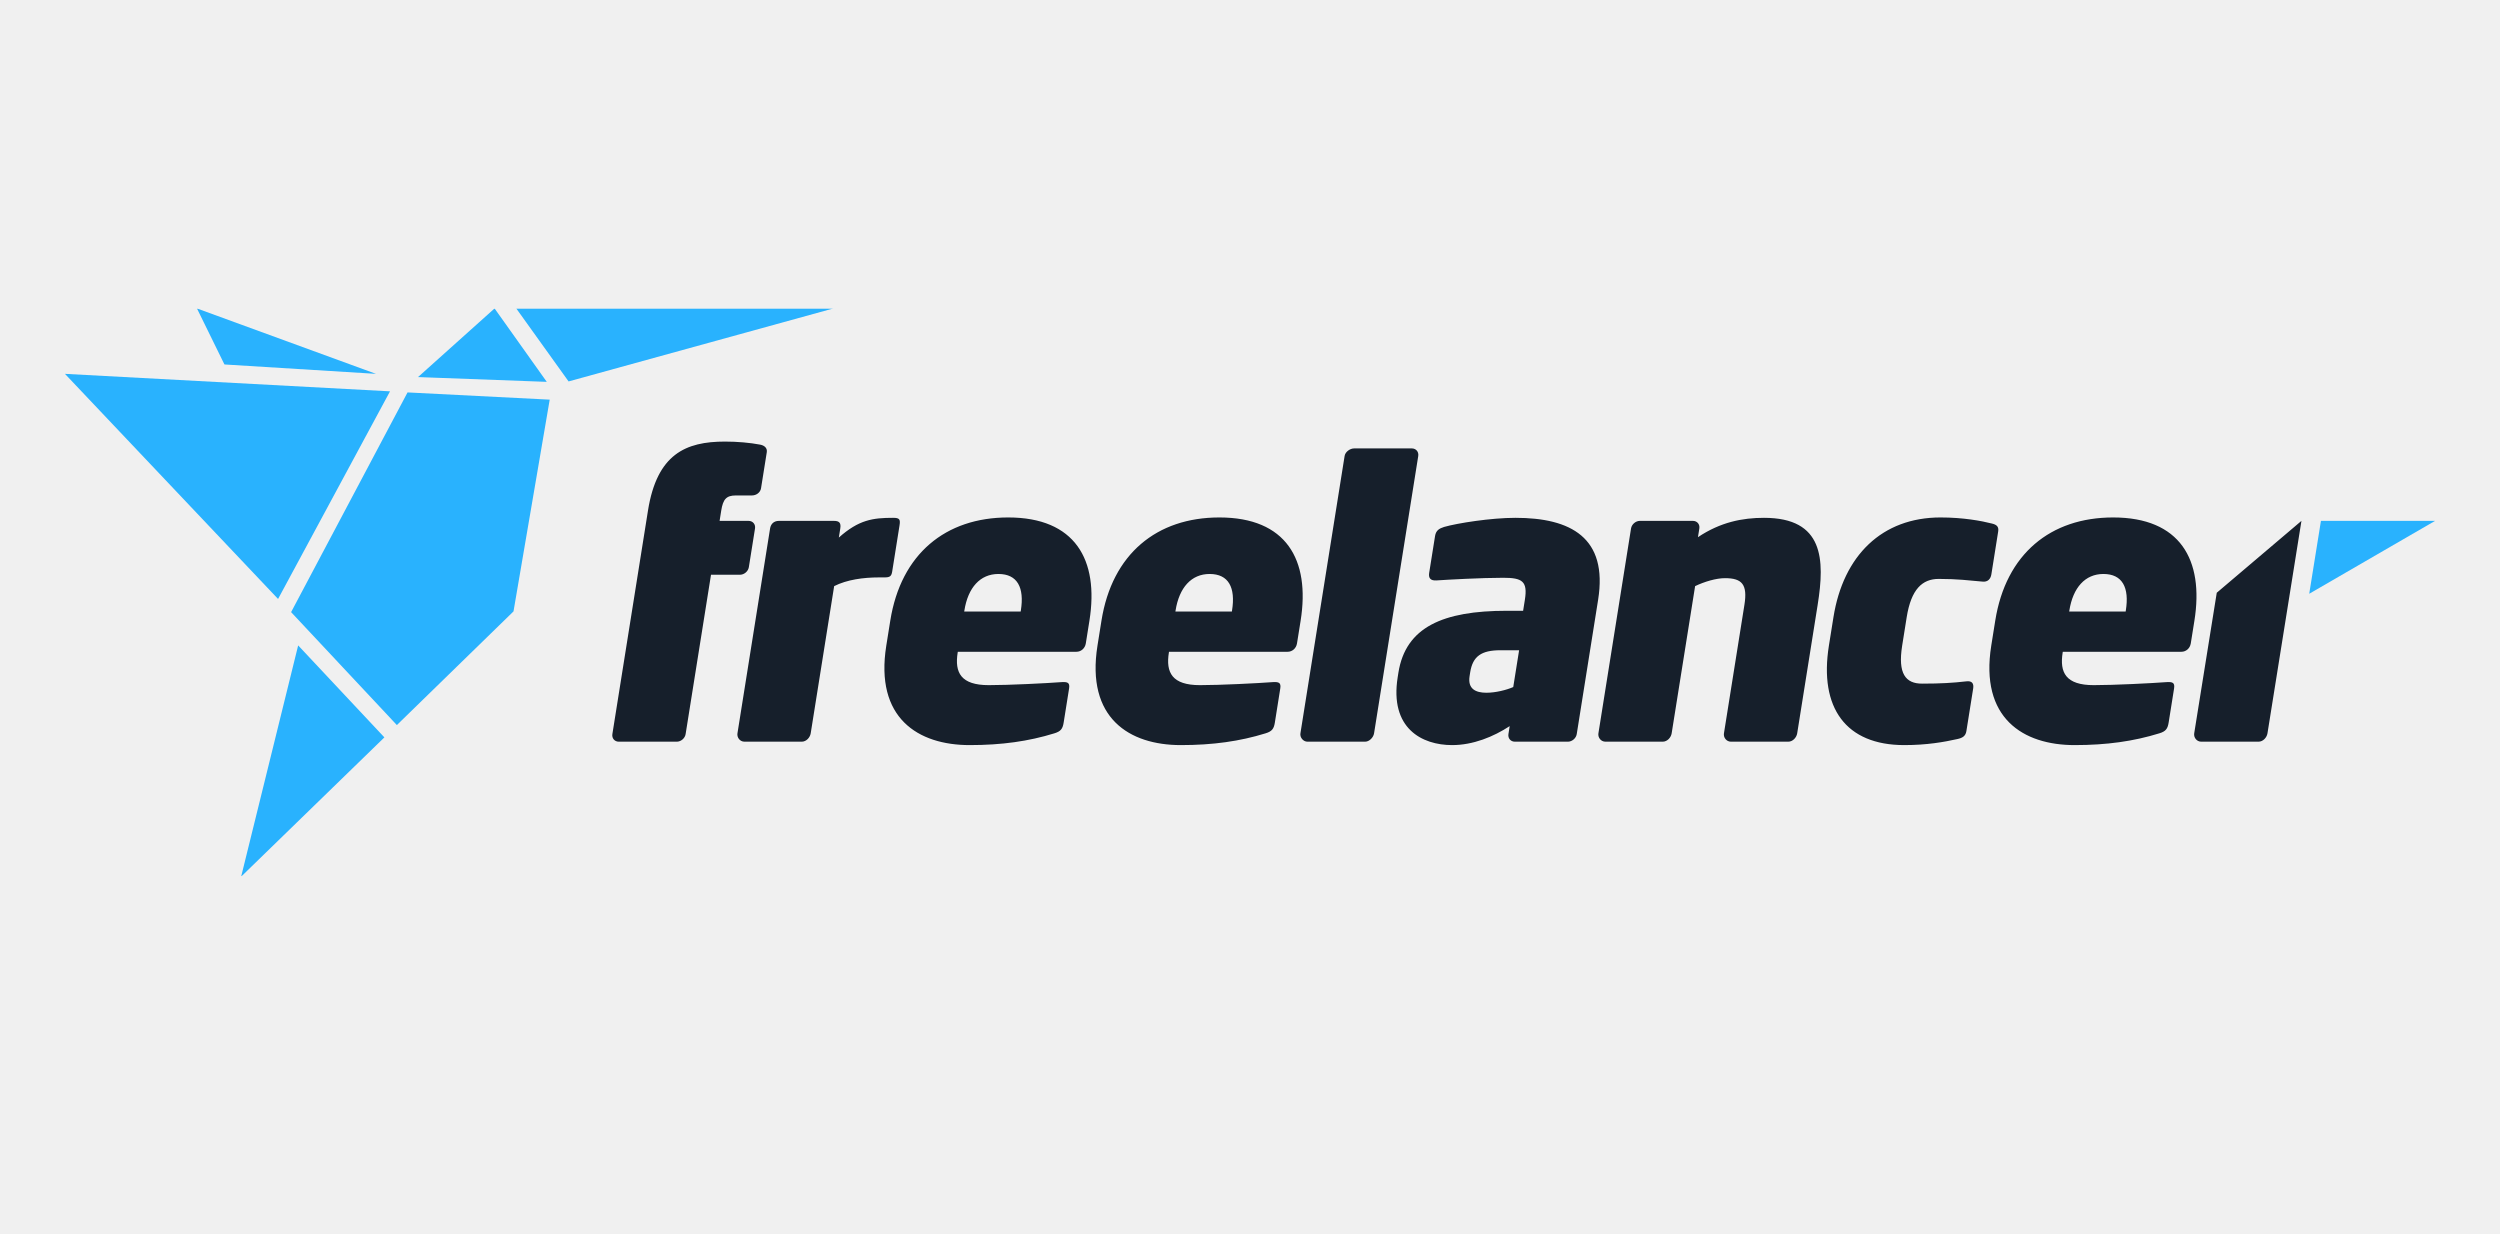
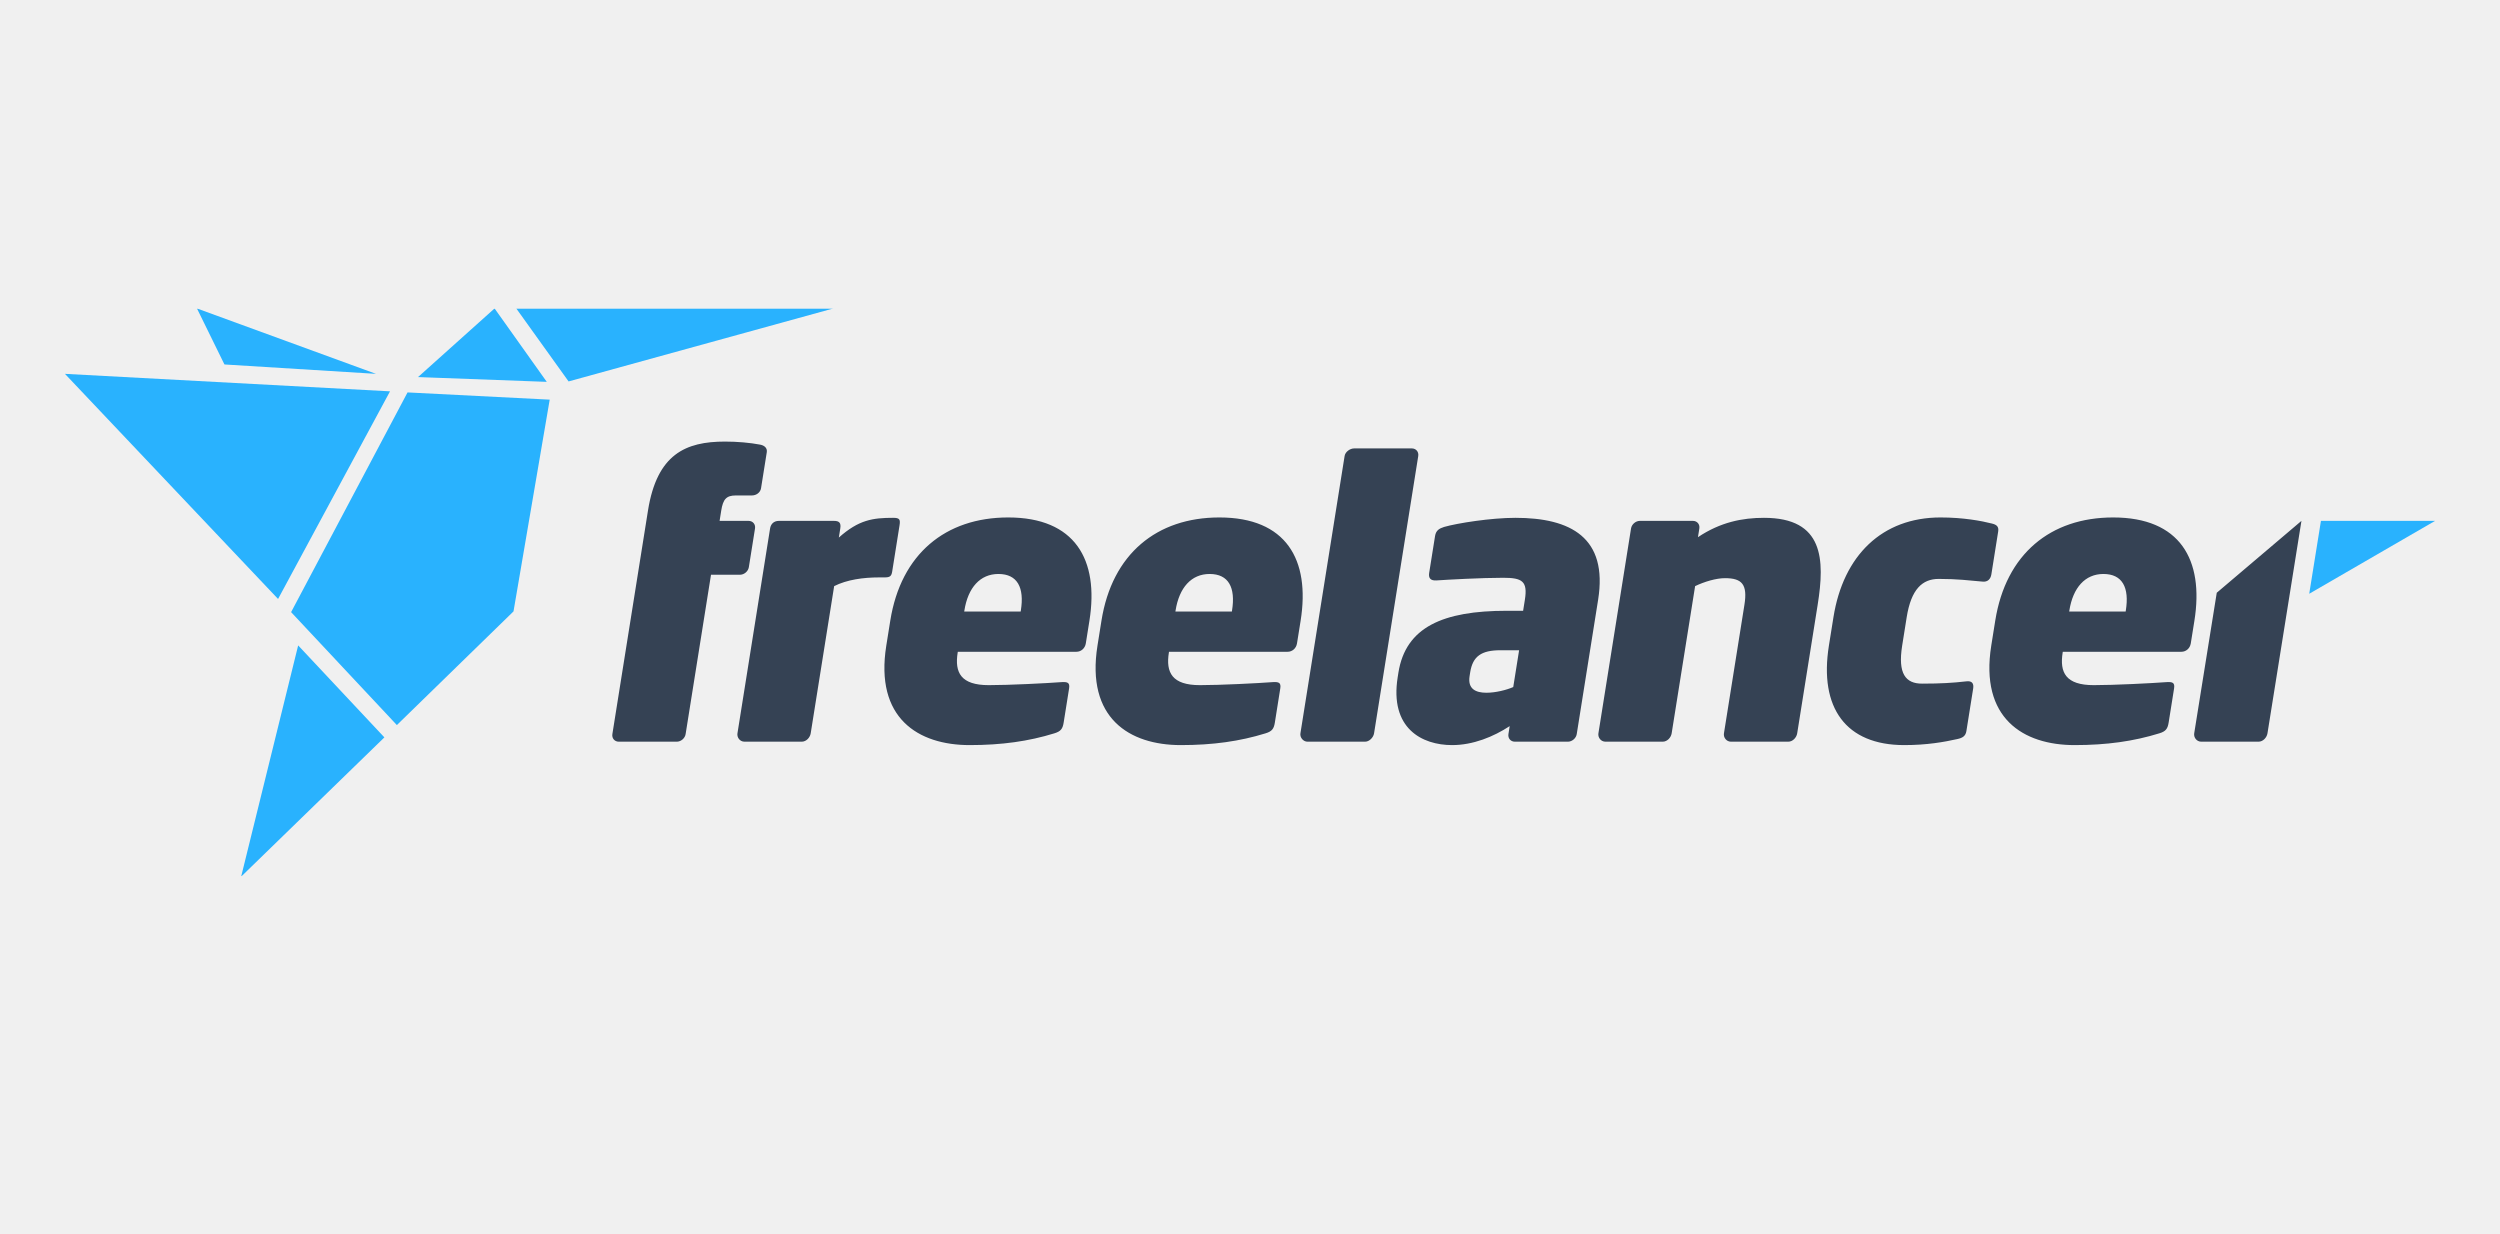
<svg xmlns="http://www.w3.org/2000/svg" xmlns:xlink="http://www.w3.org/1999/xlink" width="154" height="76" viewBox="0 0 154 76">
  <defs>
    <polygon id="home-freelancer-a" points="0 0 47.335 0 47.335 34.971 0 34.971" />
  </defs>
  <g fill="none" fill-rule="evenodd" transform="translate(4 19)">
    <mask id="home-freelancer-b" fill="#fff">
      <use xlink:href="#home-freelancer-a" />
    </mask>
    <polyline fill="#29B2FE" points="27.801 0 31.025 4.496 47.335 0 27.801 0" mask="url(#home-freelancer-b)" />
    <polyline fill="#29B2FE" points="10.854 35 19.678 26.423 14.367 20.757 10.854 35" mask="url(#home-freelancer-b)" />
    <polyline fill="#29B2FE" points="26.465 0 21.75 4.228 29.681 4.522 26.465 0" mask="url(#home-freelancer-b)" />
    <polyline fill="#29B2FE" points="8.132 0 9.826 3.451 19.161 4.029 8.132 0" mask="url(#home-freelancer-b)" />
    <polyline fill="#29B2FE" points="13.129 17.896 20.025 5.106 0 4.029 13.129 17.896" mask="url(#home-freelancer-b)" />
    <polyline fill="#29B2FE" points="13.932 18.707 20.447 25.664 27.632 18.662 29.862 5.618 21.105 5.173 13.932 18.707" />
-     <path fill="#161F2B" d="M41.584 16.404L39.798 16.404 38.234 26.22C38.194 26.477 37.949 26.688 37.69 26.688L34.117 26.688C33.859 26.688 33.681 26.477 33.722 26.22L35.915 12.455C36.469 8.972 38.237 8.201 40.659 8.201 41.411 8.201 42.198 8.271 42.815 8.388 43.089 8.435 43.274 8.598 43.234 8.855L42.88 11.076C42.839 11.333 42.597 11.52 42.316 11.52L41.329 11.52C40.741 11.52 40.539 11.753 40.427 12.455L40.327 13.086 42.113 13.086C42.372 13.086 42.55 13.296 42.509 13.553L42.129 15.937C42.088 16.194 41.843 16.404 41.584 16.404M50.501 16.568L50.172 16.568C49.162 16.568 48.176 16.708 47.384 17.105L45.939 26.174C45.899 26.43 45.669 26.688 45.387 26.688L41.862 26.688C41.58 26.688 41.386 26.43 41.427 26.174L43.437 13.553C43.478 13.296 43.652 13.086 43.982 13.086L47.366 13.086C47.695 13.086 47.817 13.203 47.761 13.553L47.672 14.114C48.905 13.016 49.769 12.898 51.015 12.898 51.415 12.898 51.47 12.992 51.411 13.366L50.957 16.217C50.912 16.498 50.807 16.568 50.501 16.568M58.885 18.601C59.108 17.199 58.678 16.357 57.503 16.357 56.375 16.357 55.63 17.199 55.407 18.601L55.395 18.671 58.874 18.671 58.885 18.601zM62.31 21.149L55.001 21.149 54.993 21.195C54.796 22.434 55.19 23.205 56.906 23.205 58.152 23.205 60.474 23.088 61.401 23.018 61.781 22.995 61.911 23.065 61.855 23.415L61.52 25.519C61.461 25.893 61.34 26.056 60.946 26.174 59.363 26.664 57.705 26.898 55.73 26.898 52.557 26.898 49.883 25.238 50.595 20.774L50.841 19.232C51.496 15.119 54.25 12.875 58.105 12.875 62.218 12.875 63.709 15.469 63.109 19.232L62.886 20.634C62.837 20.938 62.593 21.149 62.31 21.149zM71.894 18.601C72.118 17.199 71.687 16.357 70.513 16.357 69.385 16.357 68.639 17.199 68.416 18.601L68.405 18.671 71.883 18.671 71.894 18.601zM75.32 21.149L68.01 21.149 68.003 21.195C67.805 22.434 68.2 23.205 69.916 23.205 71.161 23.205 73.483 23.088 74.411 23.018 74.79 22.995 74.92 23.065 74.864 23.415L74.53 25.519C74.47 25.893 74.35 26.056 73.955 26.174 72.373 26.664 70.714 26.898 68.739 26.898 65.567 26.898 62.893 25.238 63.604 20.774L63.85 19.232C64.505 15.119 67.259 12.875 71.114 12.875 75.227 12.875 76.718 15.469 76.119 19.232L75.895 20.634C75.847 20.938 75.602 21.149 75.32 21.149zM80.09 26.688L76.541 26.688C76.282 26.688 76.065 26.43 76.106 26.174L78.828 9.089C78.869 8.832 79.16 8.622 79.419 8.622L82.968 8.622C83.227 8.622 83.404 8.832 83.364 9.089L80.642 26.174C80.601 26.43 80.349 26.688 80.09 26.688M89.577 21.055L88.426 21.055C87.25 21.055 86.721 21.429 86.564 22.41L86.527 22.645C86.4 23.439 86.904 23.673 87.562 23.673 88.126 23.673 88.787 23.509 89.216 23.322L89.577 21.055zM92.582 26.688L89.315 26.688C89.056 26.688 88.878 26.477 88.919 26.22L88.997 25.729C88 26.383 86.743 26.898 85.45 26.898 83.594 26.898 81.595 25.869 82.098 22.715L82.142 22.434C82.589 19.629 84.888 18.624 88.813 18.624L89.824 18.624 89.932 17.947C90.114 16.801 89.771 16.591 88.596 16.591 87.28 16.591 85.146 16.708 84.48 16.755 84.077 16.778 83.993 16.568 84.038 16.287L84.399 14.02C84.455 13.669 84.662 13.553 84.958 13.459 85.771 13.226 87.845 12.898 89.349 12.898 92.757 12.898 95.055 14.114 94.444 17.947L93.127 26.22C93.086 26.477 92.84 26.688 92.582 26.688zM106.155 26.688L102.63 26.688C102.347 26.688 102.154 26.43 102.195 26.174L103.457 18.251C103.654 17.011 103.318 16.615 102.26 16.615 101.72 16.615 101.004 16.825 100.419 17.105L98.974 26.174C98.933 26.43 98.705 26.688 98.423 26.688L94.897 26.688C94.615 26.688 94.421 26.43 94.462 26.174L96.472 13.553C96.513 13.296 96.759 13.086 97.017 13.086L100.284 13.086C100.542 13.086 100.72 13.296 100.679 13.553L100.594 14.09C101.988 13.156 103.346 12.898 104.662 12.898 108.351 12.898 108.412 15.469 107.969 18.251L106.707 26.174C106.666 26.43 106.437 26.688 106.155 26.688M116.582 26.524C115.753 26.71 114.689 26.898 113.303 26.898 109.706 26.898 108.05 24.607 108.66 20.774L108.94 19.022C109.547 15.212 111.94 12.875 115.537 12.875 116.923 12.875 118.064 13.086 118.697 13.249 118.991 13.319 119.137 13.436 119.088 13.74L118.668 16.381C118.623 16.661 118.448 16.871 118.103 16.825 117.315 16.755 116.578 16.661 115.427 16.661 114.416 16.661 113.728 17.292 113.452 19.022L113.173 20.774C112.898 22.504 113.388 23.112 114.399 23.112 115.551 23.112 116.31 23.065 117.124 22.971 117.484 22.925 117.596 23.112 117.547 23.415L117.13 26.033C117.082 26.337 116.899 26.454 116.582 26.524M126.951 18.601C127.175 17.199 126.745 16.357 125.57 16.357 124.442 16.357 123.697 17.199 123.473 18.601L123.462 18.671 126.94 18.671 126.951 18.601zM130.377 21.149L123.067 21.149 123.06 21.195C122.862 22.434 123.257 23.205 124.973 23.205 126.218 23.205 128.54 23.088 129.468 23.018 129.848 22.995 129.977 23.065 129.922 23.415L129.587 25.519C129.527 25.893 129.407 26.056 129.012 26.174 127.43 26.664 125.771 26.898 123.796 26.898 120.624 26.898 117.95 25.238 118.661 20.774L118.907 19.232C119.562 15.119 122.317 12.875 126.171 12.875 130.285 12.875 131.776 15.469 131.176 19.232L130.952 20.634C130.904 20.938 130.659 21.149 130.377 21.149zM137.769 13.086L135.676 26.174C135.635 26.43 135.406 26.688 135.124 26.688L131.598 26.688C131.316 26.688 131.123 26.43 131.163 26.174L132.552 17.514 137.769 13.086" />
+     <path fill="#354254" d="M41.584 16.404L39.798 16.404 38.234 26.22C38.194 26.477 37.949 26.688 37.69 26.688L34.117 26.688C33.859 26.688 33.681 26.477 33.722 26.22L35.915 12.455C36.469 8.972 38.237 8.201 40.659 8.201 41.411 8.201 42.198 8.271 42.815 8.388 43.089 8.435 43.274 8.598 43.234 8.855L42.88 11.076C42.839 11.333 42.597 11.52 42.316 11.52L41.329 11.52C40.741 11.52 40.539 11.753 40.427 12.455L40.327 13.086 42.113 13.086C42.372 13.086 42.55 13.296 42.509 13.553L42.129 15.937C42.088 16.194 41.843 16.404 41.584 16.404M50.501 16.568L50.172 16.568C49.162 16.568 48.176 16.708 47.384 17.105L45.939 26.174C45.899 26.43 45.669 26.688 45.387 26.688L41.862 26.688C41.58 26.688 41.386 26.43 41.427 26.174L43.437 13.553C43.478 13.296 43.652 13.086 43.982 13.086L47.366 13.086C47.695 13.086 47.817 13.203 47.761 13.553L47.672 14.114C48.905 13.016 49.769 12.898 51.015 12.898 51.415 12.898 51.47 12.992 51.411 13.366L50.957 16.217C50.912 16.498 50.807 16.568 50.501 16.568M58.885 18.601C59.108 17.199 58.678 16.357 57.503 16.357 56.375 16.357 55.63 17.199 55.407 18.601L55.395 18.671 58.874 18.671 58.885 18.601zM62.31 21.149L55.001 21.149 54.993 21.195C54.796 22.434 55.19 23.205 56.906 23.205 58.152 23.205 60.474 23.088 61.401 23.018 61.781 22.995 61.911 23.065 61.855 23.415L61.52 25.519C61.461 25.893 61.34 26.056 60.946 26.174 59.363 26.664 57.705 26.898 55.73 26.898 52.557 26.898 49.883 25.238 50.595 20.774L50.841 19.232C51.496 15.119 54.25 12.875 58.105 12.875 62.218 12.875 63.709 15.469 63.109 19.232L62.886 20.634C62.837 20.938 62.593 21.149 62.31 21.149zM71.894 18.601C72.118 17.199 71.687 16.357 70.513 16.357 69.385 16.357 68.639 17.199 68.416 18.601L68.405 18.671 71.883 18.671 71.894 18.601zM75.32 21.149L68.01 21.149 68.003 21.195C67.805 22.434 68.2 23.205 69.916 23.205 71.161 23.205 73.483 23.088 74.411 23.018 74.79 22.995 74.92 23.065 74.864 23.415L74.53 25.519C74.47 25.893 74.35 26.056 73.955 26.174 72.373 26.664 70.714 26.898 68.739 26.898 65.567 26.898 62.893 25.238 63.604 20.774L63.85 19.232C64.505 15.119 67.259 12.875 71.114 12.875 75.227 12.875 76.718 15.469 76.119 19.232L75.895 20.634C75.847 20.938 75.602 21.149 75.32 21.149zM80.09 26.688L76.541 26.688C76.282 26.688 76.065 26.43 76.106 26.174L78.828 9.089C78.869 8.832 79.16 8.622 79.419 8.622L82.968 8.622C83.227 8.622 83.404 8.832 83.364 9.089L80.642 26.174C80.601 26.43 80.349 26.688 80.09 26.688M89.577 21.055L88.426 21.055C87.25 21.055 86.721 21.429 86.564 22.41L86.527 22.645C86.4 23.439 86.904 23.673 87.562 23.673 88.126 23.673 88.787 23.509 89.216 23.322L89.577 21.055zM92.582 26.688L89.315 26.688C89.056 26.688 88.878 26.477 88.919 26.22L88.997 25.729C88 26.383 86.743 26.898 85.45 26.898 83.594 26.898 81.595 25.869 82.098 22.715L82.142 22.434C82.589 19.629 84.888 18.624 88.813 18.624L89.824 18.624 89.932 17.947C90.114 16.801 89.771 16.591 88.596 16.591 87.28 16.591 85.146 16.708 84.48 16.755 84.077 16.778 83.993 16.568 84.038 16.287L84.399 14.02C84.455 13.669 84.662 13.553 84.958 13.459 85.771 13.226 87.845 12.898 89.349 12.898 92.757 12.898 95.055 14.114 94.444 17.947L93.127 26.22C93.086 26.477 92.84 26.688 92.582 26.688zM106.155 26.688L102.63 26.688C102.347 26.688 102.154 26.43 102.195 26.174L103.457 18.251C103.654 17.011 103.318 16.615 102.26 16.615 101.72 16.615 101.004 16.825 100.419 17.105L98.974 26.174C98.933 26.43 98.705 26.688 98.423 26.688L94.897 26.688C94.615 26.688 94.421 26.43 94.462 26.174L96.472 13.553C96.513 13.296 96.759 13.086 97.017 13.086L100.284 13.086C100.542 13.086 100.72 13.296 100.679 13.553L100.594 14.09C101.988 13.156 103.346 12.898 104.662 12.898 108.351 12.898 108.412 15.469 107.969 18.251L106.707 26.174C106.666 26.43 106.437 26.688 106.155 26.688M116.582 26.524C115.753 26.71 114.689 26.898 113.303 26.898 109.706 26.898 108.05 24.607 108.66 20.774L108.94 19.022C109.547 15.212 111.94 12.875 115.537 12.875 116.923 12.875 118.064 13.086 118.697 13.249 118.991 13.319 119.137 13.436 119.088 13.74L118.668 16.381C118.623 16.661 118.448 16.871 118.103 16.825 117.315 16.755 116.578 16.661 115.427 16.661 114.416 16.661 113.728 17.292 113.452 19.022L113.173 20.774C112.898 22.504 113.388 23.112 114.399 23.112 115.551 23.112 116.31 23.065 117.124 22.971 117.484 22.925 117.596 23.112 117.547 23.415L117.13 26.033C117.082 26.337 116.899 26.454 116.582 26.524M126.951 18.601C127.175 17.199 126.745 16.357 125.57 16.357 124.442 16.357 123.697 17.199 123.473 18.601L123.462 18.671 126.94 18.671 126.951 18.601zM130.377 21.149L123.067 21.149 123.06 21.195C122.862 22.434 123.257 23.205 124.973 23.205 126.218 23.205 128.54 23.088 129.468 23.018 129.848 22.995 129.977 23.065 129.922 23.415L129.587 25.519C129.527 25.893 129.407 26.056 129.012 26.174 127.43 26.664 125.771 26.898 123.796 26.898 120.624 26.898 117.95 25.238 118.661 20.774L118.907 19.232C119.562 15.119 122.317 12.875 126.171 12.875 130.285 12.875 131.776 15.469 131.176 19.232L130.952 20.634C130.904 20.938 130.659 21.149 130.377 21.149zM137.769 13.086L135.676 26.174C135.635 26.43 135.406 26.688 135.124 26.688L131.598 26.688C131.316 26.688 131.123 26.43 131.163 26.174L132.552 17.514 137.769 13.086" />
    <polyline fill="#29B2FE" points="138.97 13.086 138.248 17.576 146 13.086 138.97 13.086" />
  </g>
</svg>
